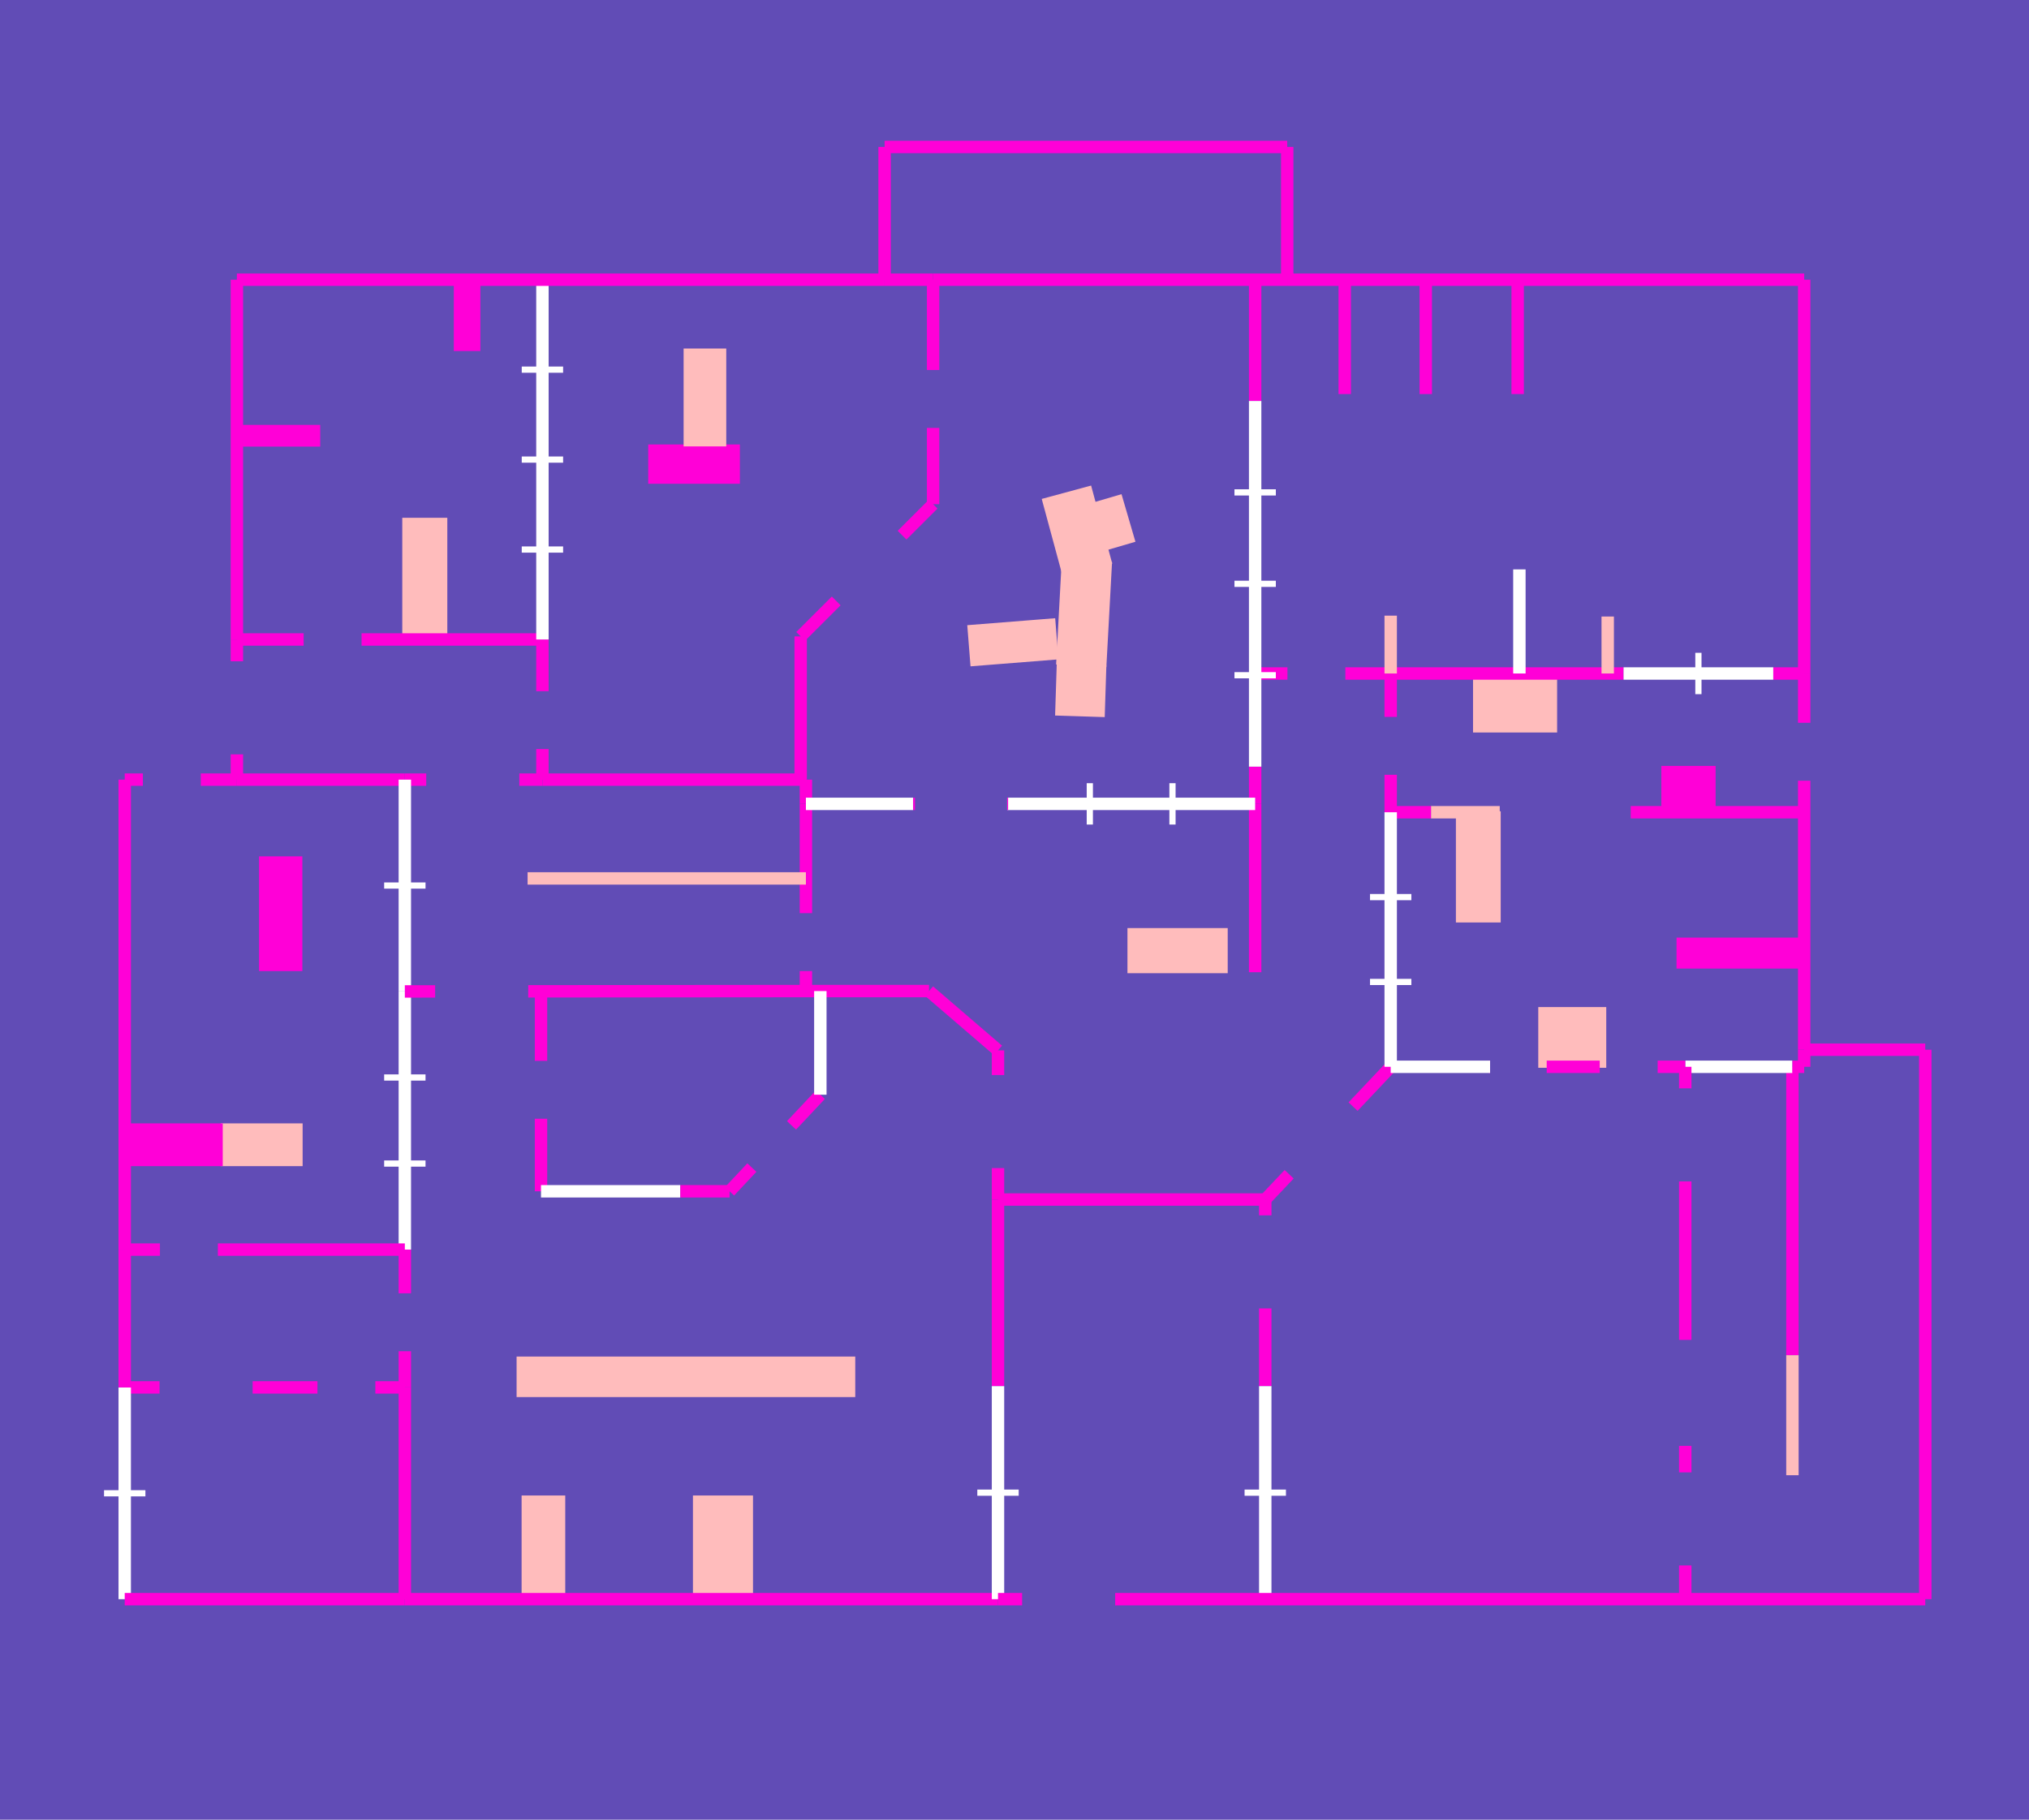
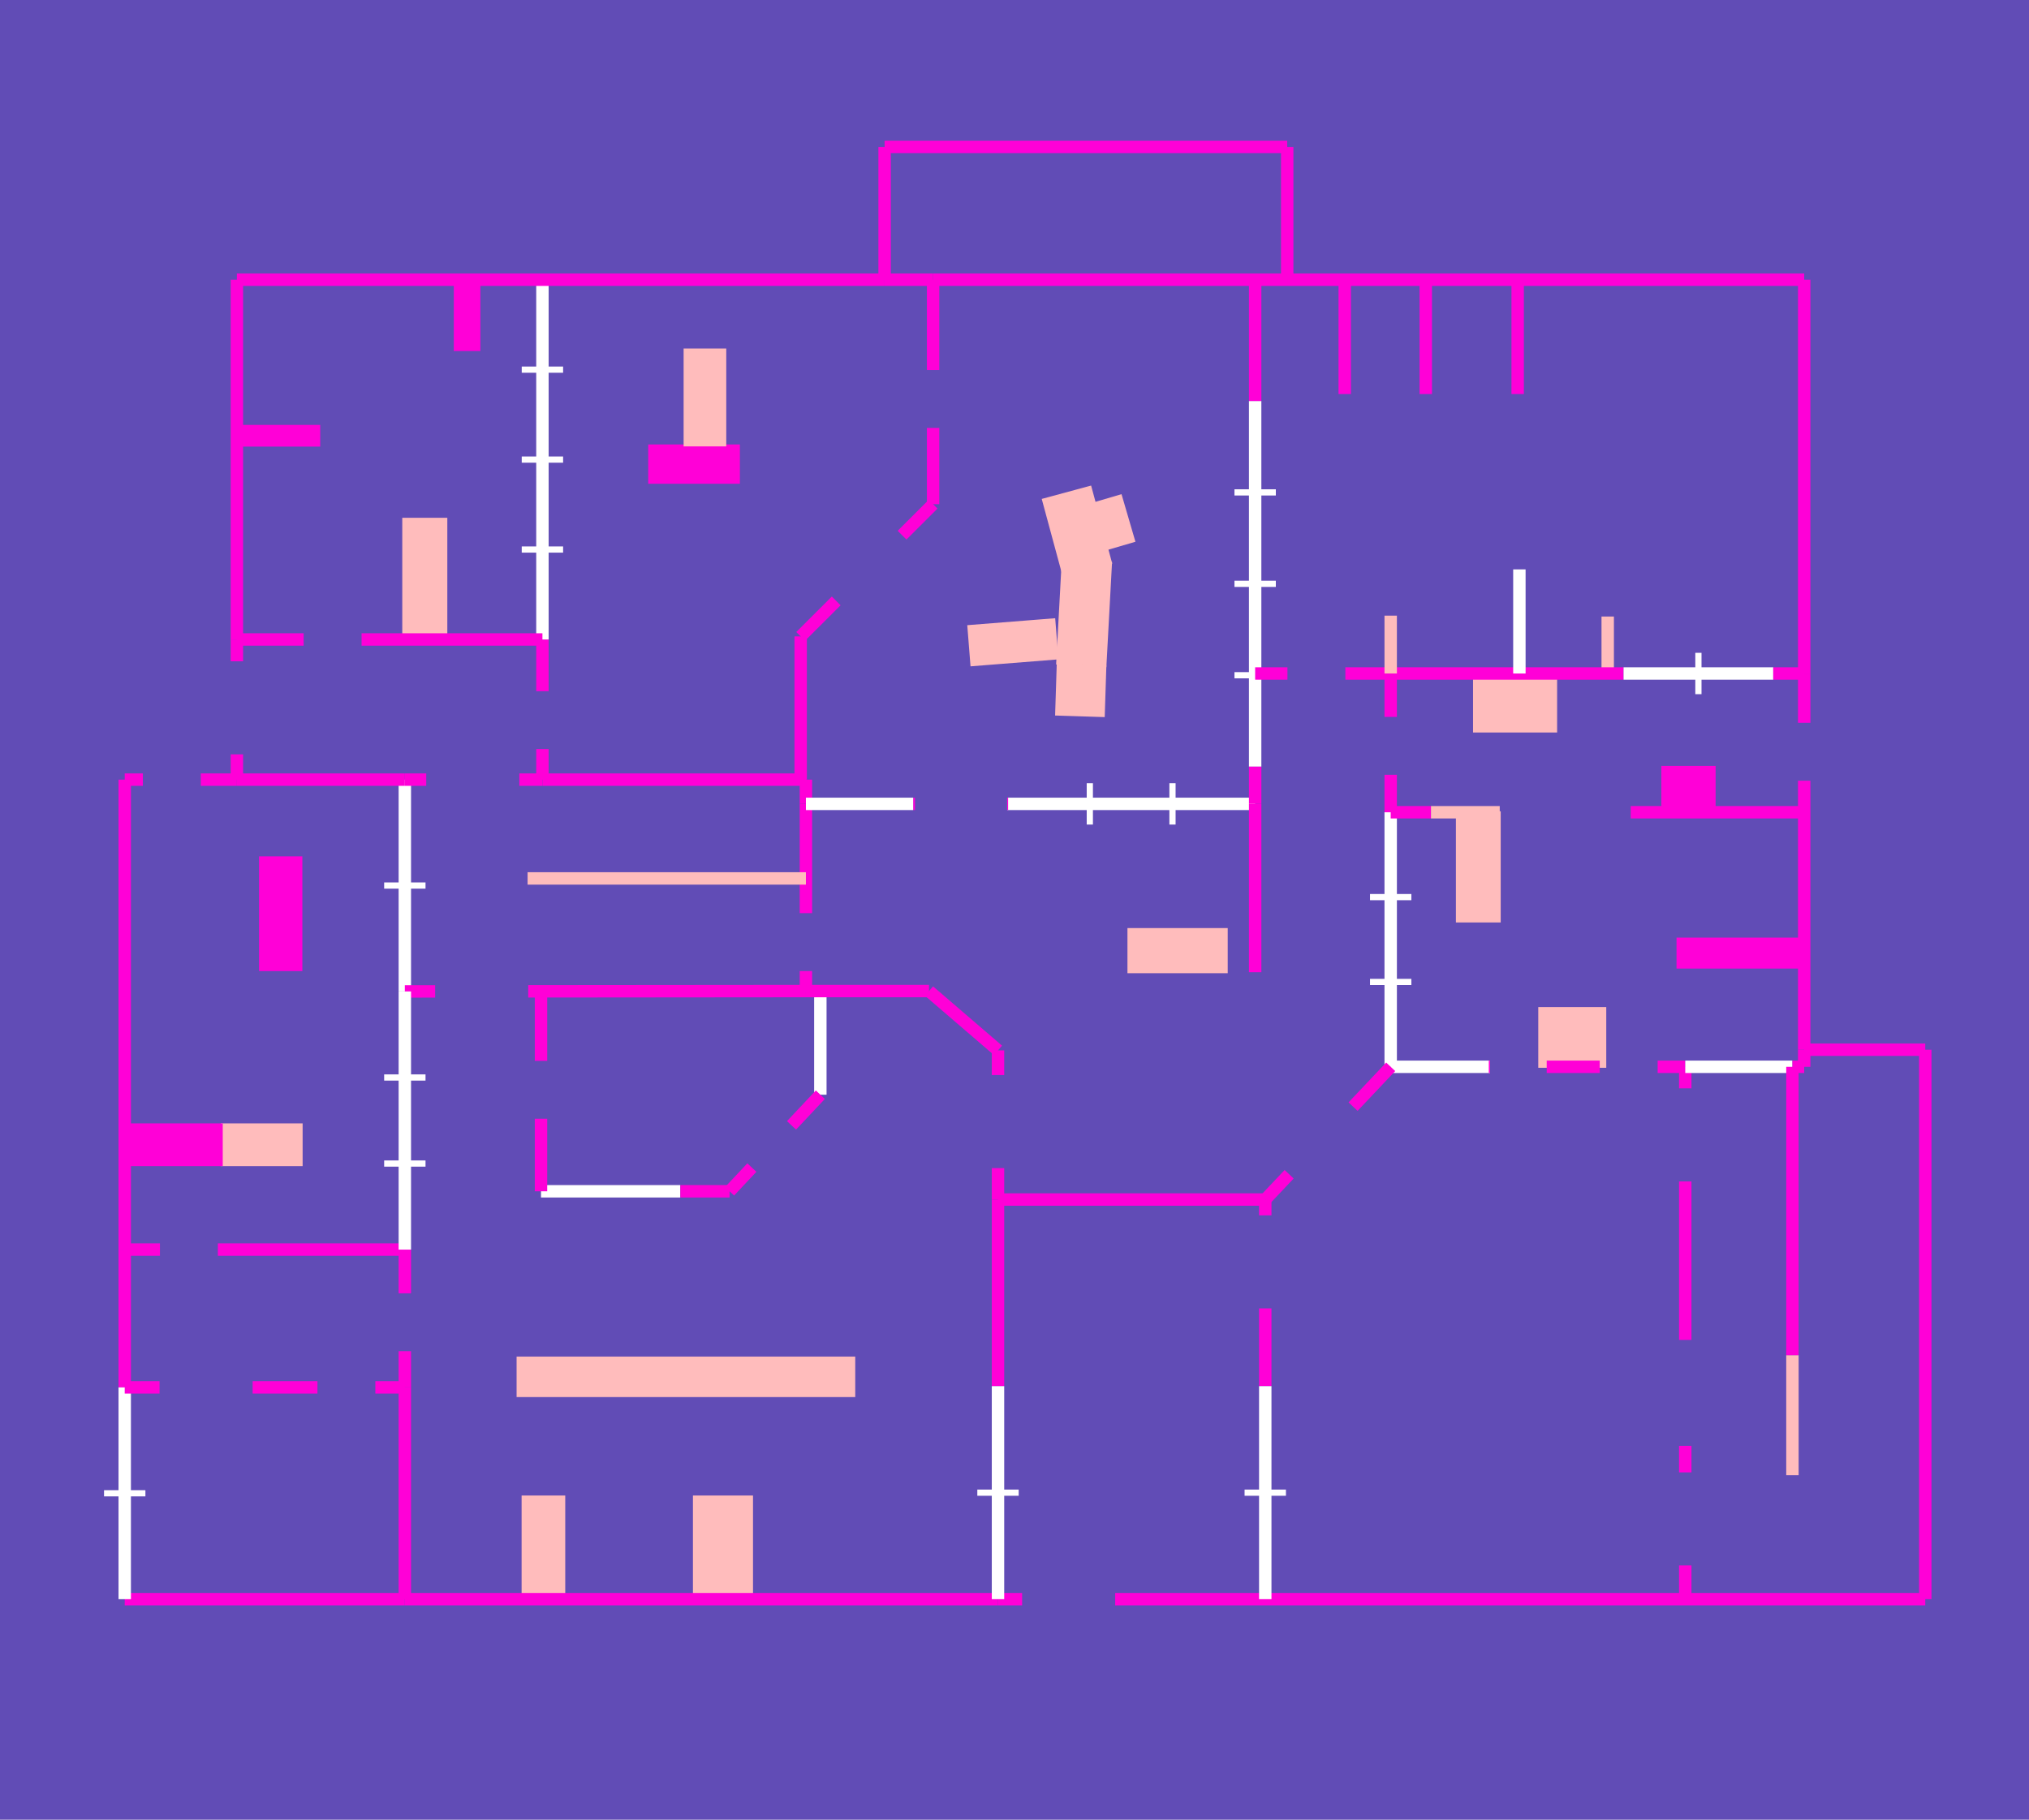
<svg xmlns="http://www.w3.org/2000/svg" viewBox="-377 -377 777 697">
  <rect fill="#614CB6" height="697" width="777" x="-377" y="-377" />
+   <path d="M27.433,103.294 L28.047,122.436 L46.298,121.851 L45.685,102.709 z" fill="#FFBCBC" stroke="#FFBCBC" stroke-width="0.75" transform="scale(1, -1)" />
+   <path d="M-128.392,206.386 L-94.039,206.386 L-94.039,192.075 L-128.392,192.075 z" fill="#FF00D7" stroke="#FF00D7" stroke-width="0.75" transform="scale(1, -1)" />
+   <path d="M237.735,-9.118 L212.451,-9.118 L212.451,-31.624 L237.735,-31.624 z" fill="#FFBCBC" stroke="#FFBCBC" stroke-width="0.75" transform="scale(1, -1)" />
+   <path d="M-292.08,-53.668 L-261.484,-53.668 L-261.484,-69.298 L-292.08,-69.298 z" fill="#FFBCBC" stroke="#FFBCBC" stroke-width="0.75" transform="scale(1, -1)" />
+   <path d="M-178.797,-142.984 L-49.859,-142.984 L-49.859,-157.753 L-178.797,-157.753 z" fill="#FFBCBC" stroke="#FFBCBC" stroke-width="0.75" transform="scale(1, -1)" />
+   <path d="M-261.587,5.419 L-277.423,5.419 L-277.423,48.611 L-261.587,48.611 z" fill="#FF00D7" stroke="#FF00D7" stroke-width="0.75" transform="scale(1, -1)" />
+   <path d="M-286.286,206.316 L-254.744,206.316 L-254.744,213.869 L-286.286,213.869 z" fill="#FF00D7" stroke="#FF00D7" stroke-width="0.75" transform="scale(1, -1)" />
+   <path d="M-222.576,132.058 L-206.076,132.058 L-206.076,178.293 L-222.576,178.293 z" fill="#FFBCBC" stroke="#FFBCBC" stroke-width="0.75" transform="scale(1, -1)" />
+   <path d="M180.909,24.038 L197.318,24.038 L197.318,65.878 L180.909,65.878 z" fill="#FFBCBC" stroke="#FFBCBC" stroke-width="0.75" transform="scale(1, -1)" />
+   <path d="M259.569,65.878 L279.616,65.878 L279.616,83.256 L259.569,83.256 z" fill="#FF00D7" stroke="#FF00D7" stroke-width="0.75" transform="scale(1, -1)" />
+   <path d="M57.347,169.74 L41.021,164.968 L35.905,182.47 L52.231,187.242 z" fill="#FFBCBC" stroke="#FFBCBC" stroke-width="0.75" transform="scale(1, -1)" />
+   <path d="M-160.915,-196.204 L-176.877,-196.204 L-176.877,-235.539 L-160.915,-235.539 z" fill="#FFBCBC" stroke="#FFBCBC" stroke-width="0.75" transform="scale(1, -1)" />
+   <path d="M-329.237,-69.298 L-292.08,-69.298 L-292.08,-53.668 L-329.237,-53.668 z" fill="#FF00D7" stroke="#FF00D7" stroke-width="0.75" transform="scale(1, -1)" />
+   <path d="M265.394,17.485 L313.915,17.485 L313.915,6.38 L265.394,6.38 z" fill="#FF00D7" stroke="#FF00D7" stroke-width="0.75" transform="scale(1, -1)" />
+   <path d="M-99.254,206.386 L-114.834,206.386 L-114.834,243.13 L-99.254,243.13 z" fill="#FFBCBC" stroke="#FFBCBC" stroke-width="0.75" transform="scale(1, -1)" />
  <path d="M48.464,161.39 L46.319,121.838 L27.826,122.841 L29.971,162.393 z" fill="#FFBCBC" stroke="#FFBCBC" stroke-width="0.75" transform="scale(1, -1)" />
-   <path d="M-292.08,-53.668 L-261.484,-53.668 L-261.484,-69.298 L-292.08,-69.298 z" fill="#FFBCBC" stroke="#FFBCBC" stroke-width="0.75" transform="scale(1, -1)" />
-   <path d="M22.388,185.631 L40.575,190.551 L48.464,161.39 L30.277,156.47 z" fill="#FFBCBC" stroke="#FFBCBC" stroke-width="0.75" transform="scale(1, -1)" />
-   <path d="M-178.797,-142.984 L-49.859,-142.984 L-49.859,-157.753 L-178.797,-157.753 z" fill="#FFBCBC" stroke="#FFBCBC" stroke-width="0.75" transform="scale(1, -1)" />
-   <path d="M57.347,169.74 L41.021,164.968 L35.905,182.47 L52.231,187.242 z" fill="#FFBCBC" stroke="#FFBCBC" stroke-width="0.75" transform="scale(1, -1)" />
-   <path d="M-128.392,206.386 L-94.039,206.386 L-94.039,192.075 L-128.392,192.075 z" fill="#FF00D7" stroke="#FF00D7" stroke-width="0.75" transform="scale(1, -1)" />
-   <path d="M265.394,17.485 L313.915,17.485 L313.915,6.38 L265.394,6.38 z" fill="#FF00D7" stroke="#FF00D7" stroke-width="0.75" transform="scale(1, -1)" />
  <path d="M55.131,21.139 L92.773,21.139 L92.773,4.603 L55.131,4.603 z" fill="#FFBCBC" stroke="#FFBCBC" stroke-width="0.75" transform="scale(1, -1)" />
-   <path d="M259.569,65.878 L279.616,65.878 L279.616,83.256 L259.569,83.256 z" fill="#FF00D7" stroke="#FF00D7" stroke-width="0.75" transform="scale(1, -1)" />
-   <path d="M180.909,24.038 L197.318,24.038 L197.318,65.878 L180.909,65.878 z" fill="#FFBCBC" stroke="#FFBCBC" stroke-width="0.75" transform="scale(1, -1)" />
-   <path d="M-99.254,206.386 L-114.834,206.386 L-114.834,243.13 L-99.254,243.13 z" fill="#FFBCBC" stroke="#FFBCBC" stroke-width="0.75" transform="scale(1, -1)" />
+   <path d="M-193.416,269.863 L-202.838,269.863 L-202.838,242.925 L-193.416,242.925 z" fill="#FF00D7" stroke="#FF00D7" stroke-width="0.75" transform="scale(1, -1)" />
+   <path d="M-4.996,122.172 L-6.187,137.188 L26.738,139.799 L27.929,124.783 z" fill="#FFBCBC" stroke="#FFBCBC" stroke-width="0.75" transform="scale(1, -1)" />
  <path d="M-89.014,-196.204 L-111.264,-196.204 L-111.264,-235.539 L-89.014,-235.539 z" fill="#FFBCBC" stroke="#FFBCBC" stroke-width="0.75" transform="scale(1, -1)" />
  <path d="M218.917,119.027 L187.47,119.027 L187.47,96.802 L218.917,96.802 z" fill="#FFBCBC" stroke="#FFBCBC" stroke-width="0.75" transform="scale(1, -1)" />
-   <path d="M237.735,-9.118 L212.451,-9.118 L212.451,-31.624 L237.735,-31.624 z" fill="#FFBCBC" stroke="#FFBCBC" stroke-width="0.75" transform="scale(1, -1)" />
-   <path d="M-160.915,-196.204 L-176.877,-196.204 L-176.877,-235.539 L-160.915,-235.539 z" fill="#FFBCBC" stroke="#FFBCBC" stroke-width="0.75" transform="scale(1, -1)" />
-   <path d="M27.433,103.294 L28.047,122.436 L46.298,121.851 L45.685,102.709 z" fill="#FFBCBC" stroke="#FFBCBC" stroke-width="0.75" transform="scale(1, -1)" />
-   <path d="M-329.237,-69.298 L-292.08,-69.298 L-292.08,-53.668 L-329.237,-53.668 z" fill="#FF00D7" stroke="#FF00D7" stroke-width="0.75" transform="scale(1, -1)" />
-   <path d="M-286.286,206.316 L-254.744,206.316 L-254.744,213.869 L-286.286,213.869 z" fill="#FF00D7" stroke="#FF00D7" stroke-width="0.75" transform="scale(1, -1)" />
-   <path d="M-4.996,122.172 L-6.187,137.188 L26.738,139.799 L27.929,124.783 z" fill="#FFBCBC" stroke="#FFBCBC" stroke-width="0.75" transform="scale(1, -1)" />
-   <path d="M-261.587,5.419 L-277.423,5.419 L-277.423,48.611 L-261.587,48.611 z" fill="#FF00D7" stroke="#FF00D7" stroke-width="0.75" transform="scale(1, -1)" />
-   <path d="M-222.576,132.058 L-206.076,132.058 L-206.076,178.293 L-222.576,178.293 z" fill="#FFBCBC" stroke="#FFBCBC" stroke-width="0.75" transform="scale(1, -1)" />
-   <path d="M-193.416,269.863 L-202.838,269.863 L-202.838,242.925 L-193.416,242.925 z" fill="#FF00D7" stroke="#FF00D7" stroke-width="0.75" transform="scale(1, -1)" />
-   <path d="M-97.608,-79.306 L-89.074,-70.222 z" fill="none" stroke="#FF00D7" stroke-width="4.752" transform="scale(1, -1)" />
-   <path d="M-73.889,-54.059 L-62.85,-42.309 z" fill="none" stroke="#FF00D7" stroke-width="4.752" transform="scale(1, -1)" />
-   <path d="M103.656,269.863 L103.656,223.411 z" fill="none" stroke="#FF00D7" stroke-width="4.752" transform="scale(1, -1)" />
+   <path d="M22.388,185.631 L40.575,190.551 L48.464,161.39 L30.277,156.47 z" fill="#FFBCBC" stroke="#FFBCBC" stroke-width="0.75" transform="scale(1, -1)" />
+   <path d="M238.669,119.027 L238.669,140.852 z" fill="none" stroke="#FFBCBC" stroke-width="4.752" transform="scale(1, -1)" />
+   <path d="M313.915,269.863 L115.932,269.863 z" fill="none" stroke="#FF00D7" stroke-width="4.752" transform="scale(1, -1)" />
+   <path d="M5.182,-82.46 L5.182,-153.95 z" fill="none" stroke="#FF00D7" stroke-width="4.752" transform="scale(1, -1)" />
+   <path d="M155.563,-31.624 L155.563,65.878 z" fill="none" stroke="#FFFFFF" stroke-width="4.752" transform="scale(1, -1)" />
+   <path d="M163.484,0.877 L147.643,0.877 z" fill="none" stroke="#FFFFFF" stroke-width="2.376" transform="scale(1, -1)" />
+   <path d="M163.484,33.377 L147.643,33.377 z" fill="none" stroke="#FFFFFF" stroke-width="2.376" transform="scale(1, -1)" />
+   <path d="M115.932,269.863 L-19.669,269.863 z" fill="none" stroke="#FF00D7" stroke-width="4.752" transform="scale(1, -1)" />
+   <path d="M-221.969,-2.759 L-221.969,78.373 z" fill="none" stroke="#FFFFFF" stroke-width="4.752" transform="scale(1, -1)" />
+   <path d="M-214.048,37.807 L-229.889,37.807 z" fill="none" stroke="#FFFFFF" stroke-width="2.376" transform="scale(1, -1)" />
+   <path d="M-19.669,183.876 L-19.669,213.09 z" fill="none" stroke="#FF00D7" stroke-width="4.752" transform="scale(1, -1)" />
+   <path d="M-19.669,235.268 L-19.669,269.863 z" fill="none" stroke="#FF00D7" stroke-width="4.752" transform="scale(1, -1)" />
+   <path d="M-221.969,-235.539 L5.182,-235.539 z" fill="none" stroke="#FF00D7" stroke-width="4.752" transform="scale(1, -1)" />
+   <path d="M-68.382,69.09 L-68.382,27.23 z" fill="none" stroke="#FF00D7" stroke-width="4.752" transform="scale(1, -1)" />
+   <path d="M-68.382,5.052 L-68.382,-2.617 z" fill="none" stroke="#FF00D7" stroke-width="4.752" transform="scale(1, -1)" />
  <path d="M-169.279,78.373 L-178.127,78.373 z" fill="none" stroke="#FF00D7" stroke-width="4.752" transform="scale(1, -1)" />
  <path d="M-213.77,78.373 L-221.969,78.373 z" fill="none" stroke="#FF00D7" stroke-width="4.752" transform="scale(1, -1)" />
-   <path d="M309.407,-142.095 L309.407,-31.624 z" fill="none" stroke="#FF00D7" stroke-width="4.752" transform="scale(1, -1)" />
-   <path d="M103.656,119.027 L116.024,119.027 z" fill="none" stroke="#FF00D7" stroke-width="4.752" transform="scale(1, -1)" />
-   <path d="M138.202,119.027 L244.74,119.027 z" fill="none" stroke="#FF00D7" stroke-width="4.752" transform="scale(1, -1)" />
-   <path d="M-221.969,78.373 L-286.286,78.373 z" fill="none" stroke="#FF00D7" stroke-width="4.752" transform="scale(1, -1)" />
-   <path d="M313.915,-25.081 L360.278,-25.081 z" fill="none" stroke="#FF00D7" stroke-width="4.752" transform="scale(1, -1)" />
-   <path d="M-70.386,78.373 L-68.382,78.373 z" fill="none" stroke="#FF00D7" stroke-width="4.752" transform="scale(1, -1)" />
-   <path d="M-329.237,78.373 L-329.237,-101.643 z" fill="none" stroke="#FF00D7" stroke-width="4.752" transform="scale(1, -1)" />
-   <path d="M360.278,-235.539 L360.278,-25.081 z" fill="none" stroke="#FF00D7" stroke-width="4.752" transform="scale(1, -1)" />
-   <path d="M268.367,-176.816 L268.367,-186.977 z" fill="none" stroke="#FF00D7" stroke-width="4.752" transform="scale(1, -1)" />
-   <path d="M268.367,-222.621 L268.367,-235.539 z" fill="none" stroke="#FF00D7" stroke-width="4.752" transform="scale(1, -1)" />
-   <path d="M-221.969,-101.643 L-221.969,-2.759 z" fill="none" stroke="#FFFFFF" stroke-width="4.752" transform="scale(1, -1)" />
-   <path d="M-214.048,-68.682 L-229.889,-68.682 z" fill="none" stroke="#FFFFFF" stroke-width="2.376" transform="scale(1, -1)" />
-   <path d="M-214.048,-35.72 L-229.889,-35.72 z" fill="none" stroke="#FFFFFF" stroke-width="2.376" transform="scale(1, -1)" />
-   <path d="M-221.969,-235.539 L5.182,-235.539 z" fill="none" stroke="#FF00D7" stroke-width="4.752" transform="scale(1, -1)" />
-   <path d="M309.407,-31.624 L268.367,-31.624 z" fill="none" stroke="#FFFFFF" stroke-width="4.752" transform="scale(1, -1)" />
-   <path d="M-21.237,-2.617 L-68.382,-2.617 z" fill="none" stroke="#FF00D7" stroke-width="4.752" transform="scale(1, -1)" />
-   <path d="M-70.386,133.239 L-56.777,146.827 z" fill="none" stroke="#FF00D7" stroke-width="4.752" transform="scale(1, -1)" />
-   <path d="M-31.553,172.011 L-19.669,183.876 z" fill="none" stroke="#FF00D7" stroke-width="4.752" transform="scale(1, -1)" />
-   <path d="M103.656,69.09 L103.656,83.346 z" fill="none" stroke="#FF00D7" stroke-width="4.752" transform="scale(1, -1)" />
-   <path d="M309.407,-188.064 L309.407,-142.095 z" fill="none" stroke="#FFBCBC" stroke-width="4.752" transform="scale(1, -1)" />
-   <path d="M268.367,-31.624 L268.367,-39.88 z" fill="none" stroke="#FF00D7" stroke-width="4.752" transform="scale(1, -1)" />
-   <path d="M268.367,-75.524 L268.367,-136.231 z" fill="none" stroke="#FF00D7" stroke-width="4.752" transform="scale(1, -1)" />
-   <path d="M-38.241,320.713 L115.932,320.713 z" fill="none" stroke="#FF00D7" stroke-width="4.752" transform="scale(1, -1)" />
-   <path d="M155.563,-31.624 L141.153,-46.874 z" fill="none" stroke="#FF00D7" stroke-width="4.752" transform="scale(1, -1)" />
-   <path d="M116.673,-72.782 L107.528,-82.46 z" fill="none" stroke="#FF00D7" stroke-width="4.752" transform="scale(1, -1)" />
-   <path d="M-68.382,78.373 L-68.382,69.09 z" fill="none" stroke="#FF00D7" stroke-width="4.752" transform="scale(1, -1)" />
-   <path d="M313.915,-25.081 L313.915,-31.624 z" fill="none" stroke="#FF00D7" stroke-width="4.752" transform="scale(1, -1)" />
-   <path d="M313.915,269.863 L115.932,269.863 z" fill="none" stroke="#FF00D7" stroke-width="4.752" transform="scale(1, -1)" />
-   <path d="M5.182,-25.327 L-21.237,-2.617 z" fill="none" stroke="#FF00D7" stroke-width="4.752" transform="scale(1, -1)" />
-   <path d="M-169.825,-2.759 L-169.825,-29.345 z" fill="none" stroke="#FF00D7" stroke-width="4.752" transform="scale(1, -1)" />
-   <path d="M-169.825,-51.523 L-169.825,-79.306 z" fill="none" stroke="#FF00D7" stroke-width="4.752" transform="scale(1, -1)" />
-   <path d="M5.182,-82.46 L5.182,-153.95 z" fill="none" stroke="#FF00D7" stroke-width="4.752" transform="scale(1, -1)" />
-   <path d="M-19.669,183.876 L-19.669,213.09 z" fill="none" stroke="#FF00D7" stroke-width="4.752" transform="scale(1, -1)" />
-   <path d="M-19.669,235.268 L-19.669,269.863 z" fill="none" stroke="#FF00D7" stroke-width="4.752" transform="scale(1, -1)" />
-   <path d="M-62.85,-2.617 L-62.85,-42.309 z" fill="none" stroke="#FFFFFF" stroke-width="4.752" transform="scale(1, -1)" />
-   <path d="M-19.669,269.863 L-38.241,269.863 z" fill="none" stroke="#FF00D7" stroke-width="4.752" transform="scale(1, -1)" />
-   <path d="M137.963,269.863 L137.963,226.063 z" fill="none" stroke="#FF00D7" stroke-width="4.752" transform="scale(1, -1)" />
-   <path d="M-286.286,78.373 L-300.112,78.373 z" fill="none" stroke="#FF00D7" stroke-width="4.752" transform="scale(1, -1)" />
-   <path d="M-322.29,78.373 L-329.237,78.373 z" fill="none" stroke="#FF00D7" stroke-width="4.752" transform="scale(1, -1)" />
-   <path d="M-329.237,-154.427 L-315.902,-154.427 z" fill="none" stroke="#FF00D7" stroke-width="4.752" transform="scale(1, -1)" />
-   <path d="M-280.258,-154.427 L-255.436,-154.427 z" fill="none" stroke="#FF00D7" stroke-width="4.752" transform="scale(1, -1)" />
-   <path d="M-233.258,-154.427 L-221.969,-154.427 z" fill="none" stroke="#FF00D7" stroke-width="4.752" transform="scale(1, -1)" />
-   <path d="M155.563,119.027 L155.563,102.406 z" fill="none" stroke="#FF00D7" stroke-width="4.752" transform="scale(1, -1)" />
-   <path d="M155.563,80.228 L155.563,65.878 z" fill="none" stroke="#FF00D7" stroke-width="4.752" transform="scale(1, -1)" />
-   <path d="M197.318,65.878 L170.991,65.878 z" fill="none" stroke="#FFBCBC" stroke-width="4.752" transform="scale(1, -1)" />
-   <path d="M-221.969,-154.427 L-221.969,-140.566 z" fill="none" stroke="#FF00D7" stroke-width="4.752" transform="scale(1, -1)" />
-   <path d="M-221.969,-118.388 L-221.969,-101.643 z" fill="none" stroke="#FF00D7" stroke-width="4.752" transform="scale(1, -1)" />
-   <path d="M-286.286,132.058 L-260.717,132.058 z" fill="none" stroke="#FF00D7" stroke-width="4.752" transform="scale(1, -1)" />
-   <path d="M-238.539,132.058 L-169.279,132.058 z" fill="none" stroke="#FF00D7" stroke-width="4.752" transform="scale(1, -1)" />
-   <path d="M268.367,-31.624 L257.789,-31.624 z" fill="none" stroke="#FF00D7" stroke-width="4.752" transform="scale(1, -1)" />
-   <path d="M235.611,-31.624 L215.309,-31.624 z" fill="none" stroke="#FF00D7" stroke-width="4.752" transform="scale(1, -1)" />
-   <path d="M193.131,-31.624 L193.621,-31.624 z" fill="none" stroke="#FF00D7" stroke-width="4.752" transform="scale(1, -1)" />
-   <path d="M5.182,-153.95 L5.182,-235.539 z" fill="none" stroke="#FFFFFF" stroke-width="4.752" transform="scale(1, -1)" />
-   <path d="M-2.739,-194.744 L13.103,-194.744 z" fill="none" stroke="#FFFFFF" stroke-width="2.376" transform="scale(1, -1)" />
-   <path d="M103.656,4.603 L103.656,69.09 z" fill="none" stroke="#FF00D7" stroke-width="4.752" transform="scale(1, -1)" />
-   <path d="M-38.241,320.713 L-38.241,269.863 z" fill="none" stroke="#FF00D7" stroke-width="4.752" transform="scale(1, -1)" />
-   <path d="M-169.825,-79.306 L-116.455,-79.306 z" fill="none" stroke="#FFFFFF" stroke-width="4.752" transform="scale(1, -1)" />
-   <path d="M115.932,269.863 L-19.669,269.863 z" fill="none" stroke="#FF00D7" stroke-width="4.752" transform="scale(1, -1)" />
+   <path d="M-286.286,269.863 L-286.286,132.058 z" fill="none" stroke="#FF00D7" stroke-width="4.752" transform="scale(1, -1)" />
  <path d="M8.687,69.09 L103.656,69.09 z" fill="none" stroke="#FFFFFF" stroke-width="4.752" transform="scale(1, -1)" />
  <path d="M40.344,61.169 L40.344,77.01 z" fill="none" stroke="#FFFFFF" stroke-width="2.376" transform="scale(1, -1)" />
  <path d="M72,61.169 L72,77.01 z" fill="none" stroke="#FFFFFF" stroke-width="2.376" transform="scale(1, -1)" />
-   <path d="M313.915,119.027 L313.915,100.145 z" fill="none" stroke="#FF00D7" stroke-width="4.752" transform="scale(1, -1)" />
-   <path d="M313.915,77.967 L313.915,-25.081 z" fill="none" stroke="#FF00D7" stroke-width="4.752" transform="scale(1, -1)" />
+   <path d="M268.367,-31.624 L268.367,-39.88 z" fill="none" stroke="#FF00D7" stroke-width="4.752" transform="scale(1, -1)" />
+   <path d="M268.367,-75.524 L268.367,-136.231 z" fill="none" stroke="#FF00D7" stroke-width="4.752" transform="scale(1, -1)" />
+   <path d="M5.182,-25.327 L-21.237,-2.617 z" fill="none" stroke="#FF00D7" stroke-width="4.752" transform="scale(1, -1)" />
  <path d="M-169.279,132.058 L-169.279,112.259 z" fill="none" stroke="#FF00D7" stroke-width="4.752" transform="scale(1, -1)" />
  <path d="M-169.279,90.081 L-169.279,78.373 z" fill="none" stroke="#FF00D7" stroke-width="4.752" transform="scale(1, -1)" />
-   <path d="M168.991,226.063 L168.991,269.863 z" fill="none" stroke="#FF00D7" stroke-width="4.752" transform="scale(1, -1)" />
-   <path d="M-286.286,78.373 L-286.286,88.059 z" fill="none" stroke="#FF00D7" stroke-width="4.752" transform="scale(1, -1)" />
-   <path d="M-286.286,123.702 L-286.286,132.058 z" fill="none" stroke="#FF00D7" stroke-width="4.752" transform="scale(1, -1)" />
-   <path d="M-329.237,-235.539 L-329.237,-154.427 z" fill="none" stroke="#FFFFFF" stroke-width="4.752" transform="scale(1, -1)" />
-   <path d="M-321.316,-194.983 L-337.158,-194.983 z" fill="none" stroke="#FFFFFF" stroke-width="2.376" transform="scale(1, -1)" />
-   <path d="M107.528,-82.46 L107.528,-88.522 z" fill="none" stroke="#FF00D7" stroke-width="4.752" transform="scale(1, -1)" />
-   <path d="M107.528,-124.165 L107.528,-153.95 z" fill="none" stroke="#FF00D7" stroke-width="4.752" transform="scale(1, -1)" />
-   <path d="M193.621,-31.624 L155.563,-31.624 z" fill="none" stroke="#FFFFFF" stroke-width="4.752" transform="scale(1, -1)" />
-   <path d="M-68.382,69.09 L-68.382,27.23 z" fill="none" stroke="#FF00D7" stroke-width="4.752" transform="scale(1, -1)" />
-   <path d="M-68.382,5.052 L-68.382,-2.617 z" fill="none" stroke="#FF00D7" stroke-width="4.752" transform="scale(1, -1)" />
-   <path d="M155.563,65.878 L170.991,65.878 z" fill="none" stroke="#FF00D7" stroke-width="4.752" transform="scale(1, -1)" />
-   <path d="M-329.237,-235.539 L-221.969,-235.539 z" fill="none" stroke="#FF00D7" stroke-width="4.752" transform="scale(1, -1)" />
-   <path d="M-221.969,-2.759 L-221.969,78.373 z" fill="none" stroke="#FFFFFF" stroke-width="4.752" transform="scale(1, -1)" />
-   <path d="M-214.048,37.807 L-229.889,37.807 z" fill="none" stroke="#FFFFFF" stroke-width="2.376" transform="scale(1, -1)" />
+   <path d="M-38.241,320.713 L115.932,320.713 z" fill="none" stroke="#FF00D7" stroke-width="4.752" transform="scale(1, -1)" />
  <path d="M103.656,223.411 L103.656,83.346 z" fill="none" stroke="#FFFFFF" stroke-width="4.752" transform="scale(1, -1)" />
  <path d="M95.735,188.395 L111.576,188.395 z" fill="none" stroke="#FFFFFF" stroke-width="2.376" transform="scale(1, -1)" />
  <path d="M95.735,153.378 L111.576,153.378 z" fill="none" stroke="#FFFFFF" stroke-width="2.376" transform="scale(1, -1)" />
  <path d="M95.735,118.362 L111.576,118.362 z" fill="none" stroke="#FFFFFF" stroke-width="2.376" transform="scale(1, -1)" />
-   <path d="M107.528,-153.95 L107.528,-235.539 z" fill="none" stroke="#FFFFFF" stroke-width="4.752" transform="scale(1, -1)" />
-   <path d="M99.608,-194.744 L115.449,-194.744 z" fill="none" stroke="#FFFFFF" stroke-width="2.376" transform="scale(1, -1)" />
-   <path d="M115.932,320.713 L115.932,269.863 z" fill="none" stroke="#FF00D7" stroke-width="4.752" transform="scale(1, -1)" />
+   <path d="M309.407,-188.064 L309.407,-142.095 z" fill="none" stroke="#FFBCBC" stroke-width="4.752" transform="scale(1, -1)" />
+   <path d="M103.656,119.027 L116.024,119.027 z" fill="none" stroke="#FF00D7" stroke-width="4.752" transform="scale(1, -1)" />
+   <path d="M138.202,119.027 L244.74,119.027 z" fill="none" stroke="#FF00D7" stroke-width="4.752" transform="scale(1, -1)" />
+   <path d="M107.528,-82.46 L107.528,-88.522 z" fill="none" stroke="#FF00D7" stroke-width="4.752" transform="scale(1, -1)" />
+   <path d="M107.528,-124.165 L107.528,-153.95 z" fill="none" stroke="#FF00D7" stroke-width="4.752" transform="scale(1, -1)" />
+   <path d="M-70.386,78.373 L-68.382,78.373 z" fill="none" stroke="#FF00D7" stroke-width="4.752" transform="scale(1, -1)" />
+   <path d="M-221.969,78.373 L-286.286,78.373 z" fill="none" stroke="#FF00D7" stroke-width="4.752" transform="scale(1, -1)" />
+   <path d="M193.621,-31.624 L155.563,-31.624 z" fill="none" stroke="#FFFFFF" stroke-width="4.752" transform="scale(1, -1)" />
+   <path d="M-62.85,-2.617 L-62.85,-42.309 z" fill="none" stroke="#FFFFFF" stroke-width="4.752" transform="scale(1, -1)" />
+   <path d="M244.74,119.027 L302.063,119.027 z" fill="none" stroke="#FFFFFF" stroke-width="4.752" transform="scale(1, -1)" />
+   <path d="M273.401,111.107 L273.401,126.948 z" fill="none" stroke="#FFFFFF" stroke-width="2.376" transform="scale(1, -1)" />
+   <path d="M155.563,141.184 L155.563,119.027 z" fill="none" stroke="#FFBCBC" stroke-width="4.752" transform="scale(1, -1)" />
+   <path d="M313.915,119.027 L313.915,269.863 z" fill="none" stroke="#FF00D7" stroke-width="4.752" transform="scale(1, -1)" />
+   <path d="M-221.969,-101.643 L-293.573,-101.643 z" fill="none" stroke="#FF00D7" stroke-width="4.752" transform="scale(1, -1)" />
+   <path d="M-315.751,-101.643 L-329.237,-101.643 z" fill="none" stroke="#FF00D7" stroke-width="4.752" transform="scale(1, -1)" />
+   <path d="M-329.237,-101.643 L-329.237,-154.427 z" fill="none" stroke="#FF00D7" stroke-width="4.752" transform="scale(1, -1)" />
+   <path d="M-68.382,78.373 L-68.382,69.09 z" fill="none" stroke="#FF00D7" stroke-width="4.752" transform="scale(1, -1)" />
+   <path d="M268.367,-31.624 L257.789,-31.624 z" fill="none" stroke="#FF00D7" stroke-width="4.752" transform="scale(1, -1)" />
+   <path d="M235.611,-31.624 L215.309,-31.624 z" fill="none" stroke="#FF00D7" stroke-width="4.752" transform="scale(1, -1)" />
+   <path d="M193.131,-31.624 L193.621,-31.624 z" fill="none" stroke="#FF00D7" stroke-width="4.752" transform="scale(1, -1)" />
+   <path d="M309.407,-31.624 L268.367,-31.624 z" fill="none" stroke="#FFFFFF" stroke-width="4.752" transform="scale(1, -1)" />
+   <path d="M-286.286,78.373 L-300.112,78.373 z" fill="none" stroke="#FF00D7" stroke-width="4.752" transform="scale(1, -1)" />
+   <path d="M-322.29,78.373 L-329.237,78.373 z" fill="none" stroke="#FF00D7" stroke-width="4.752" transform="scale(1, -1)" />
+   <path d="M247.474,65.878 L313.915,65.878 z" fill="none" stroke="#FF00D7" stroke-width="4.752" transform="scale(1, -1)" />
+   <path d="M-38.241,320.713 L-38.241,269.863 z" fill="none" stroke="#FF00D7" stroke-width="4.752" transform="scale(1, -1)" />
+   <path d="M-97.608,-79.306 L-89.074,-70.222 z" fill="none" stroke="#FF00D7" stroke-width="4.752" transform="scale(1, -1)" />
+   <path d="M-73.889,-54.059 L-62.85,-42.309 z" fill="none" stroke="#FF00D7" stroke-width="4.752" transform="scale(1, -1)" />
+   <path d="M309.407,-142.095 L309.407,-31.624 z" fill="none" stroke="#FF00D7" stroke-width="4.752" transform="scale(1, -1)" />
  <path d="M-169.279,269.863 L-169.279,132.058 z" fill="none" stroke="#FFFFFF" stroke-width="4.752" transform="scale(1, -1)" />
  <path d="M-177.2,235.412 L-161.359,235.412 z" fill="none" stroke="#FFFFFF" stroke-width="2.376" transform="scale(1, -1)" />
  <path d="M-177.2,200.961 L-161.359,200.961 z" fill="none" stroke="#FFFFFF" stroke-width="2.376" transform="scale(1, -1)" />
  <path d="M-177.2,166.51 L-161.359,166.51 z" fill="none" stroke="#FFFFFF" stroke-width="2.376" transform="scale(1, -1)" />
-   <path d="M-38.241,269.863 L-286.286,269.863 z" fill="none" stroke="#FF00D7" stroke-width="4.752" transform="scale(1, -1)" />
-   <path d="M204.845,158.904 L204.845,119.027 z" fill="none" stroke="#FFFFFF" stroke-width="4.752" transform="scale(1, -1)" />
-   <path d="M238.669,119.027 L238.669,140.852 z" fill="none" stroke="#FFBCBC" stroke-width="4.752" transform="scale(1, -1)" />
+   <path d="M8.687,69.09 L9.055,69.09 z" fill="none" stroke="#FF00D7" stroke-width="4.752" transform="scale(1, -1)" />
+   <path d="M-26.589,69.09 L-27.305,69.09 z" fill="none" stroke="#FF00D7" stroke-width="4.752" transform="scale(1, -1)" />
+   <path d="M-174.962,40.534 L-68.382,40.534 z" fill="none" stroke="#FFBCBC" stroke-width="4.752" transform="scale(1, -1)" />
+   <path d="M-169.825,-79.306 L-116.455,-79.306 z" fill="none" stroke="#FFFFFF" stroke-width="4.752" transform="scale(1, -1)" />
+   <path d="M155.563,-31.624 L141.153,-46.874 z" fill="none" stroke="#FF00D7" stroke-width="4.752" transform="scale(1, -1)" />
+   <path d="M116.673,-72.782 L107.528,-82.46 z" fill="none" stroke="#FF00D7" stroke-width="4.752" transform="scale(1, -1)" />
+   <path d="M-329.237,-235.539 L-221.969,-235.539 z" fill="none" stroke="#FF00D7" stroke-width="4.752" transform="scale(1, -1)" />
  <path d="M107.528,-82.46 L5.182,-82.46 z" fill="none" stroke="#FF00D7" stroke-width="4.752" transform="scale(1, -1)" />
+   <path d="M103.656,4.603 L103.656,69.09 z" fill="none" stroke="#FF00D7" stroke-width="4.752" transform="scale(1, -1)" />
+   <path d="M-221.969,-154.427 L-221.969,-140.566 z" fill="none" stroke="#FF00D7" stroke-width="4.752" transform="scale(1, -1)" />
+   <path d="M-221.969,-118.388 L-221.969,-101.643 z" fill="none" stroke="#FF00D7" stroke-width="4.752" transform="scale(1, -1)" />
+   <path d="M204.186,269.863 L204.186,226.063 z" fill="none" stroke="#FF00D7" stroke-width="4.752" transform="scale(1, -1)" />
+   <path d="M-221.969,-2.759 L-210.368,-2.748 z" fill="none" stroke="#FF00D7" stroke-width="4.752" transform="scale(1, -1)" />
+   <path d="M-174.724,-2.715 L-68.382,-2.617 z" fill="none" stroke="#FF00D7" stroke-width="4.752" transform="scale(1, -1)" />
+   <path d="M313.915,-25.081 L360.278,-25.081 z" fill="none" stroke="#FF00D7" stroke-width="4.752" transform="scale(1, -1)" />
+   <path d="M-329.237,-235.539 L-329.237,-154.427 z" fill="none" stroke="#FFFFFF" stroke-width="4.752" transform="scale(1, -1)" />
+   <path d="M-321.316,-194.983 L-337.158,-194.983 z" fill="none" stroke="#FFFFFF" stroke-width="2.376" transform="scale(1, -1)" />
+   <path d="M103.656,269.863 L103.656,223.411 z" fill="none" stroke="#FF00D7" stroke-width="4.752" transform="scale(1, -1)" />
+   <path d="M268.367,-176.816 L268.367,-186.977 z" fill="none" stroke="#FF00D7" stroke-width="4.752" transform="scale(1, -1)" />
+   <path d="M268.367,-222.621 L268.367,-235.539 z" fill="none" stroke="#FF00D7" stroke-width="4.752" transform="scale(1, -1)" />
+   <path d="M155.563,65.878 L170.991,65.878 z" fill="none" stroke="#FF00D7" stroke-width="4.752" transform="scale(1, -1)" />
+   <path d="M-21.237,-2.617 L-68.382,-2.617 z" fill="none" stroke="#FF00D7" stroke-width="4.752" transform="scale(1, -1)" />
+   <path d="M-329.237,78.373 L-329.237,-101.643 z" fill="none" stroke="#FF00D7" stroke-width="4.752" transform="scale(1, -1)" />
+   <path d="M115.932,320.713 L115.932,269.863 z" fill="none" stroke="#FF00D7" stroke-width="4.752" transform="scale(1, -1)" />
  <path d="M5.182,-82.46 L5.182,-70.421 z" fill="none" stroke="#FF00D7" stroke-width="4.752" transform="scale(1, -1)" />
  <path d="M5.182,-34.778 L5.182,-25.327 z" fill="none" stroke="#FF00D7" stroke-width="4.752" transform="scale(1, -1)" />
-   <path d="M313.915,119.027 L313.915,269.863 z" fill="none" stroke="#FF00D7" stroke-width="4.752" transform="scale(1, -1)" />
-   <path d="M-70.386,133.239 L-70.386,78.373 z" fill="none" stroke="#FF00D7" stroke-width="4.752" transform="scale(1, -1)" />
-   <path d="M-116.455,-79.306 L-97.608,-79.306 z" fill="none" stroke="#FF00D7" stroke-width="4.752" transform="scale(1, -1)" />
-   <path d="M-221.969,-235.539 L-221.969,-154.427 z" fill="none" stroke="#FF00D7" stroke-width="4.752" transform="scale(1, -1)" />
-   <path d="M155.563,-31.624 L155.563,65.878 z" fill="none" stroke="#FFFFFF" stroke-width="4.752" transform="scale(1, -1)" />
-   <path d="M163.484,0.877 L147.643,0.877 z" fill="none" stroke="#FFFFFF" stroke-width="2.376" transform="scale(1, -1)" />
-   <path d="M163.484,33.377 L147.643,33.377 z" fill="none" stroke="#FFFFFF" stroke-width="2.376" transform="scale(1, -1)" />
-   <path d="M-286.286,269.863 L-286.286,132.058 z" fill="none" stroke="#FF00D7" stroke-width="4.752" transform="scale(1, -1)" />
-   <path d="M247.474,65.878 L313.915,65.878 z" fill="none" stroke="#FF00D7" stroke-width="4.752" transform="scale(1, -1)" />
-   <path d="M204.186,269.863 L204.186,226.063 z" fill="none" stroke="#FF00D7" stroke-width="4.752" transform="scale(1, -1)" />
-   <path d="M-329.237,-101.643 L-329.237,-154.427 z" fill="none" stroke="#FF00D7" stroke-width="4.752" transform="scale(1, -1)" />
+   <path d="M137.963,269.863 L137.963,226.063 z" fill="none" stroke="#FF00D7" stroke-width="4.752" transform="scale(1, -1)" />
+   <path d="M168.991,226.063 L168.991,269.863 z" fill="none" stroke="#FF00D7" stroke-width="4.752" transform="scale(1, -1)" />
+   <path d="M-286.286,132.058 L-260.717,132.058 z" fill="none" stroke="#FF00D7" stroke-width="4.752" transform="scale(1, -1)" />
+   <path d="M-238.539,132.058 L-169.279,132.058 z" fill="none" stroke="#FF00D7" stroke-width="4.752" transform="scale(1, -1)" />
+   <path d="M360.278,-235.539 L360.278,-25.081 z" fill="none" stroke="#FF00D7" stroke-width="4.752" transform="scale(1, -1)" />
+   <path d="M-169.825,-2.759 L-169.825,-29.345 z" fill="none" stroke="#FF00D7" stroke-width="4.752" transform="scale(1, -1)" />
+   <path d="M-169.825,-51.523 L-169.825,-79.306 z" fill="none" stroke="#FF00D7" stroke-width="4.752" transform="scale(1, -1)" />
  <path d="M360.278,-235.539 L50.06,-235.539 z" fill="none" stroke="#FF00D7" stroke-width="4.752" transform="scale(1, -1)" />
  <path d="M14.417,-235.539 L5.182,-235.539 z" fill="none" stroke="#FF00D7" stroke-width="4.752" transform="scale(1, -1)" />
-   <path d="M155.563,141.184 L155.563,119.027 z" fill="none" stroke="#FFBCBC" stroke-width="4.752" transform="scale(1, -1)" />
-   <path d="M-221.969,-101.643 L-293.573,-101.643 z" fill="none" stroke="#FF00D7" stroke-width="4.752" transform="scale(1, -1)" />
-   <path d="M-315.751,-101.643 L-329.237,-101.643 z" fill="none" stroke="#FF00D7" stroke-width="4.752" transform="scale(1, -1)" />
-   <path d="M-221.969,-2.759 L-210.368,-2.748 z" fill="none" stroke="#FF00D7" stroke-width="4.752" transform="scale(1, -1)" />
-   <path d="M-174.724,-2.715 L-68.382,-2.617 z" fill="none" stroke="#FF00D7" stroke-width="4.752" transform="scale(1, -1)" />
+   <path d="M-116.455,-79.306 L-97.608,-79.306 z" fill="none" stroke="#FF00D7" stroke-width="4.752" transform="scale(1, -1)" />
+   <path d="M-38.241,269.863 L-286.286,269.863 z" fill="none" stroke="#FF00D7" stroke-width="4.752" transform="scale(1, -1)" />
  <path d="M-70.386,78.373 L-169.279,78.373 z" fill="none" stroke="#FF00D7" stroke-width="4.752" transform="scale(1, -1)" />
+   <path d="M-221.969,-235.539 L-221.969,-154.427 z" fill="none" stroke="#FF00D7" stroke-width="4.752" transform="scale(1, -1)" />
+   <path d="M313.915,119.027 L313.915,100.145 z" fill="none" stroke="#FF00D7" stroke-width="4.752" transform="scale(1, -1)" />
+   <path d="M313.915,77.967 L313.915,-25.081 z" fill="none" stroke="#FF00D7" stroke-width="4.752" transform="scale(1, -1)" />
+   <path d="M302.063,119.027 L313.915,119.027 z" fill="none" stroke="#FF00D7" stroke-width="4.752" transform="scale(1, -1)" />
+   <path d="M5.182,-153.95 L5.182,-235.539 z" fill="none" stroke="#FFFFFF" stroke-width="4.752" transform="scale(1, -1)" />
+   <path d="M-2.739,-194.744 L13.103,-194.744 z" fill="none" stroke="#FFFFFF" stroke-width="2.376" transform="scale(1, -1)" />
+   <path d="M197.318,65.878 L170.991,65.878 z" fill="none" stroke="#FFBCBC" stroke-width="4.752" transform="scale(1, -1)" />
+   <path d="M204.845,158.904 L204.845,119.027 z" fill="none" stroke="#FFFFFF" stroke-width="4.752" transform="scale(1, -1)" />
+   <path d="M155.563,119.027 L155.563,102.406 z" fill="none" stroke="#FF00D7" stroke-width="4.752" transform="scale(1, -1)" />
+   <path d="M155.563,80.228 L155.563,65.878 z" fill="none" stroke="#FF00D7" stroke-width="4.752" transform="scale(1, -1)" />
  <path d="M313.915,-31.624 L309.407,-31.624 z" fill="none" stroke="#FF00D7" stroke-width="4.752" transform="scale(1, -1)" />
-   <path d="M302.063,119.027 L313.915,119.027 z" fill="none" stroke="#FF00D7" stroke-width="4.752" transform="scale(1, -1)" />
-   <path d="M-174.962,40.534 L-68.382,40.534 z" fill="none" stroke="#FFBCBC" stroke-width="4.752" transform="scale(1, -1)" />
+   <path d="M-70.386,133.239 L-56.777,146.827 z" fill="none" stroke="#FF00D7" stroke-width="4.752" transform="scale(1, -1)" />
+   <path d="M-31.553,172.011 L-19.669,183.876 z" fill="none" stroke="#FF00D7" stroke-width="4.752" transform="scale(1, -1)" />
+   <path d="M103.656,69.09 L103.656,83.346 z" fill="none" stroke="#FF00D7" stroke-width="4.752" transform="scale(1, -1)" />
+   <path d="M313.915,-25.081 L313.915,-31.624 z" fill="none" stroke="#FF00D7" stroke-width="4.752" transform="scale(1, -1)" />
+   <path d="M-221.969,-101.643 L-221.969,-2.759 z" fill="none" stroke="#FFFFFF" stroke-width="4.752" transform="scale(1, -1)" />
+   <path d="M-214.048,-68.682 L-229.889,-68.682 z" fill="none" stroke="#FFFFFF" stroke-width="2.376" transform="scale(1, -1)" />
+   <path d="M-214.048,-35.72 L-229.889,-35.72 z" fill="none" stroke="#FFFFFF" stroke-width="2.376" transform="scale(1, -1)" />
  <path d="M-27.305,69.09 L-68.382,69.09 z" fill="none" stroke="#FFFFFF" stroke-width="4.752" transform="scale(1, -1)" />
-   <path d="M8.687,69.09 L9.055,69.09 z" fill="none" stroke="#FF00D7" stroke-width="4.752" transform="scale(1, -1)" />
-   <path d="M-26.589,69.09 L-27.305,69.09 z" fill="none" stroke="#FF00D7" stroke-width="4.752" transform="scale(1, -1)" />
-   <path d="M244.74,119.027 L302.063,119.027 z" fill="none" stroke="#FFFFFF" stroke-width="4.752" transform="scale(1, -1)" />
-   <path d="M273.401,111.107 L273.401,126.948 z" fill="none" stroke="#FFFFFF" stroke-width="2.376" transform="scale(1, -1)" />
+   <path d="M-329.237,-154.427 L-315.902,-154.427 z" fill="none" stroke="#FF00D7" stroke-width="4.752" transform="scale(1, -1)" />
+   <path d="M-280.258,-154.427 L-255.436,-154.427 z" fill="none" stroke="#FF00D7" stroke-width="4.752" transform="scale(1, -1)" />
+   <path d="M-233.258,-154.427 L-221.969,-154.427 z" fill="none" stroke="#FF00D7" stroke-width="4.752" transform="scale(1, -1)" />
+   <path d="M-286.286,78.373 L-286.286,88.059 z" fill="none" stroke="#FF00D7" stroke-width="4.752" transform="scale(1, -1)" />
+   <path d="M-286.286,123.702 L-286.286,132.058 z" fill="none" stroke="#FF00D7" stroke-width="4.752" transform="scale(1, -1)" />
+   <path d="M-70.386,133.239 L-70.386,78.373 z" fill="none" stroke="#FF00D7" stroke-width="4.752" transform="scale(1, -1)" />
+   <path d="M-19.669,269.863 L-38.241,269.863 z" fill="none" stroke="#FF00D7" stroke-width="4.752" transform="scale(1, -1)" />
+   <path d="M107.528,-153.95 L107.528,-235.539 z" fill="none" stroke="#FFFFFF" stroke-width="4.752" transform="scale(1, -1)" />
+   <path d="M99.608,-194.744 L115.449,-194.744 z" fill="none" stroke="#FFFFFF" stroke-width="2.376" transform="scale(1, -1)" />
</svg>
